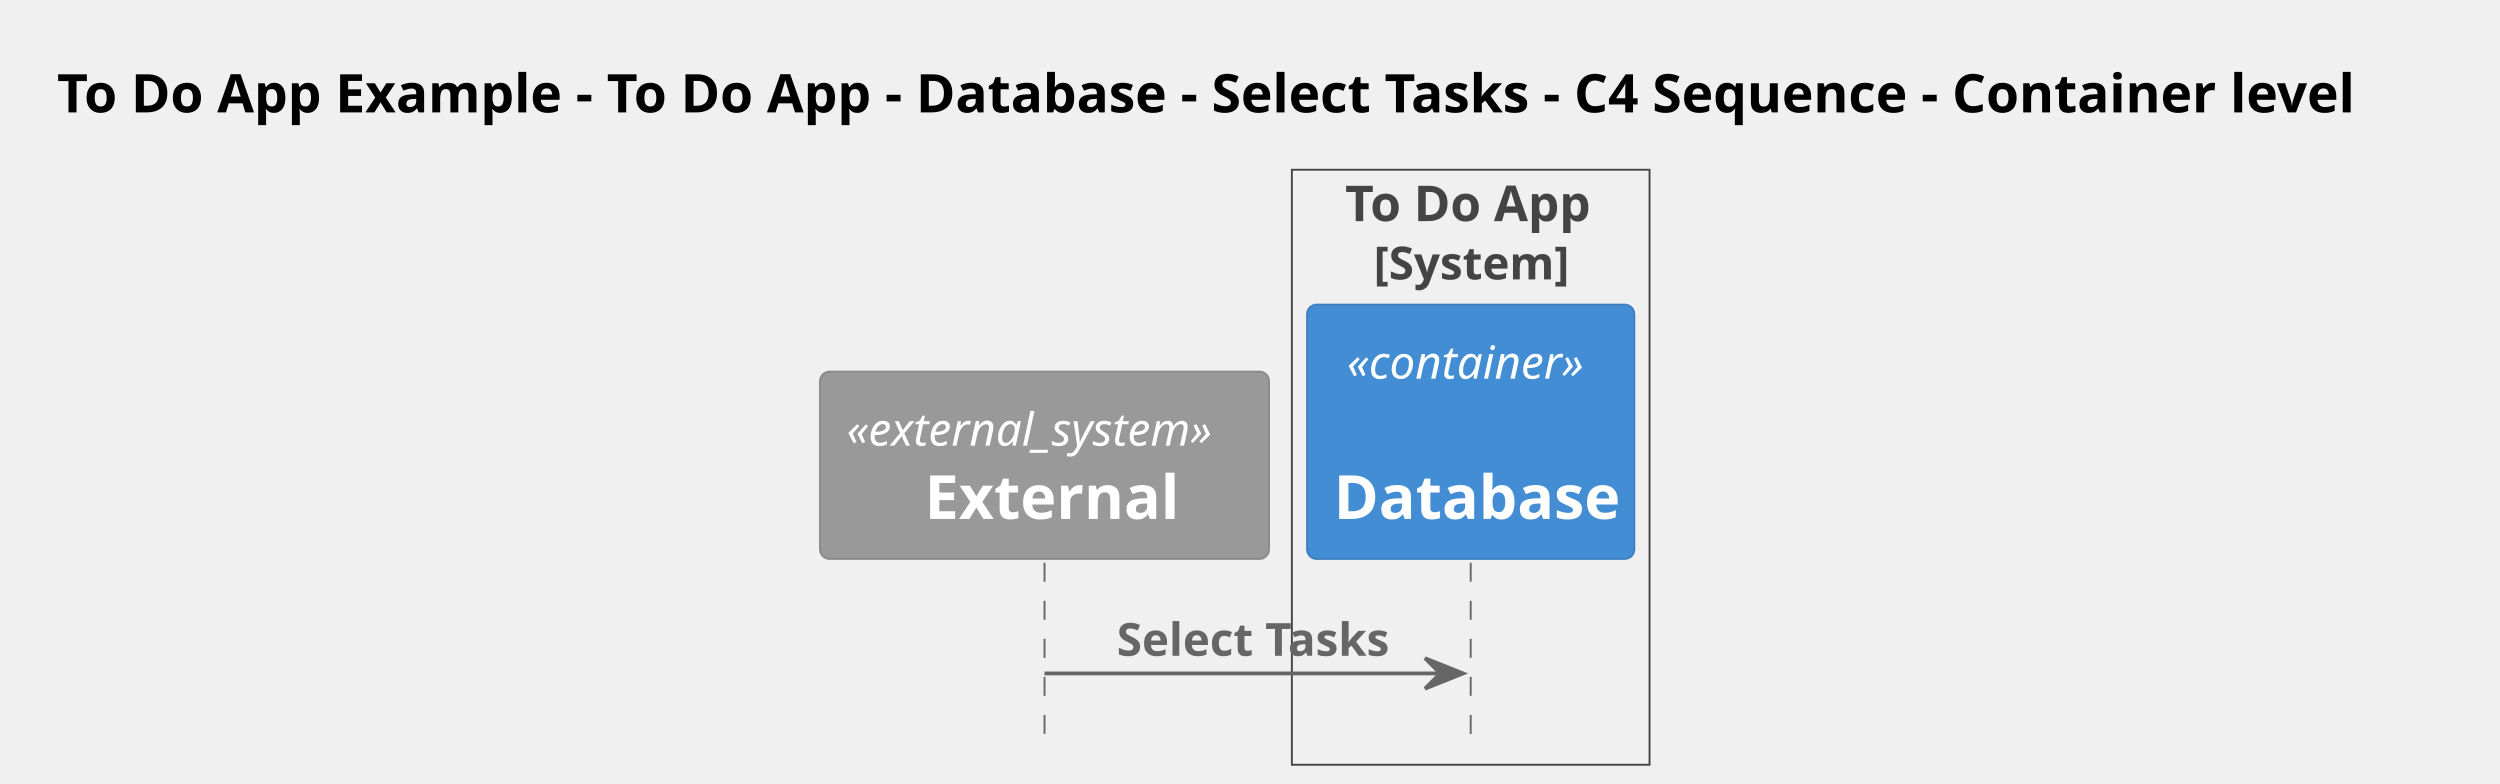
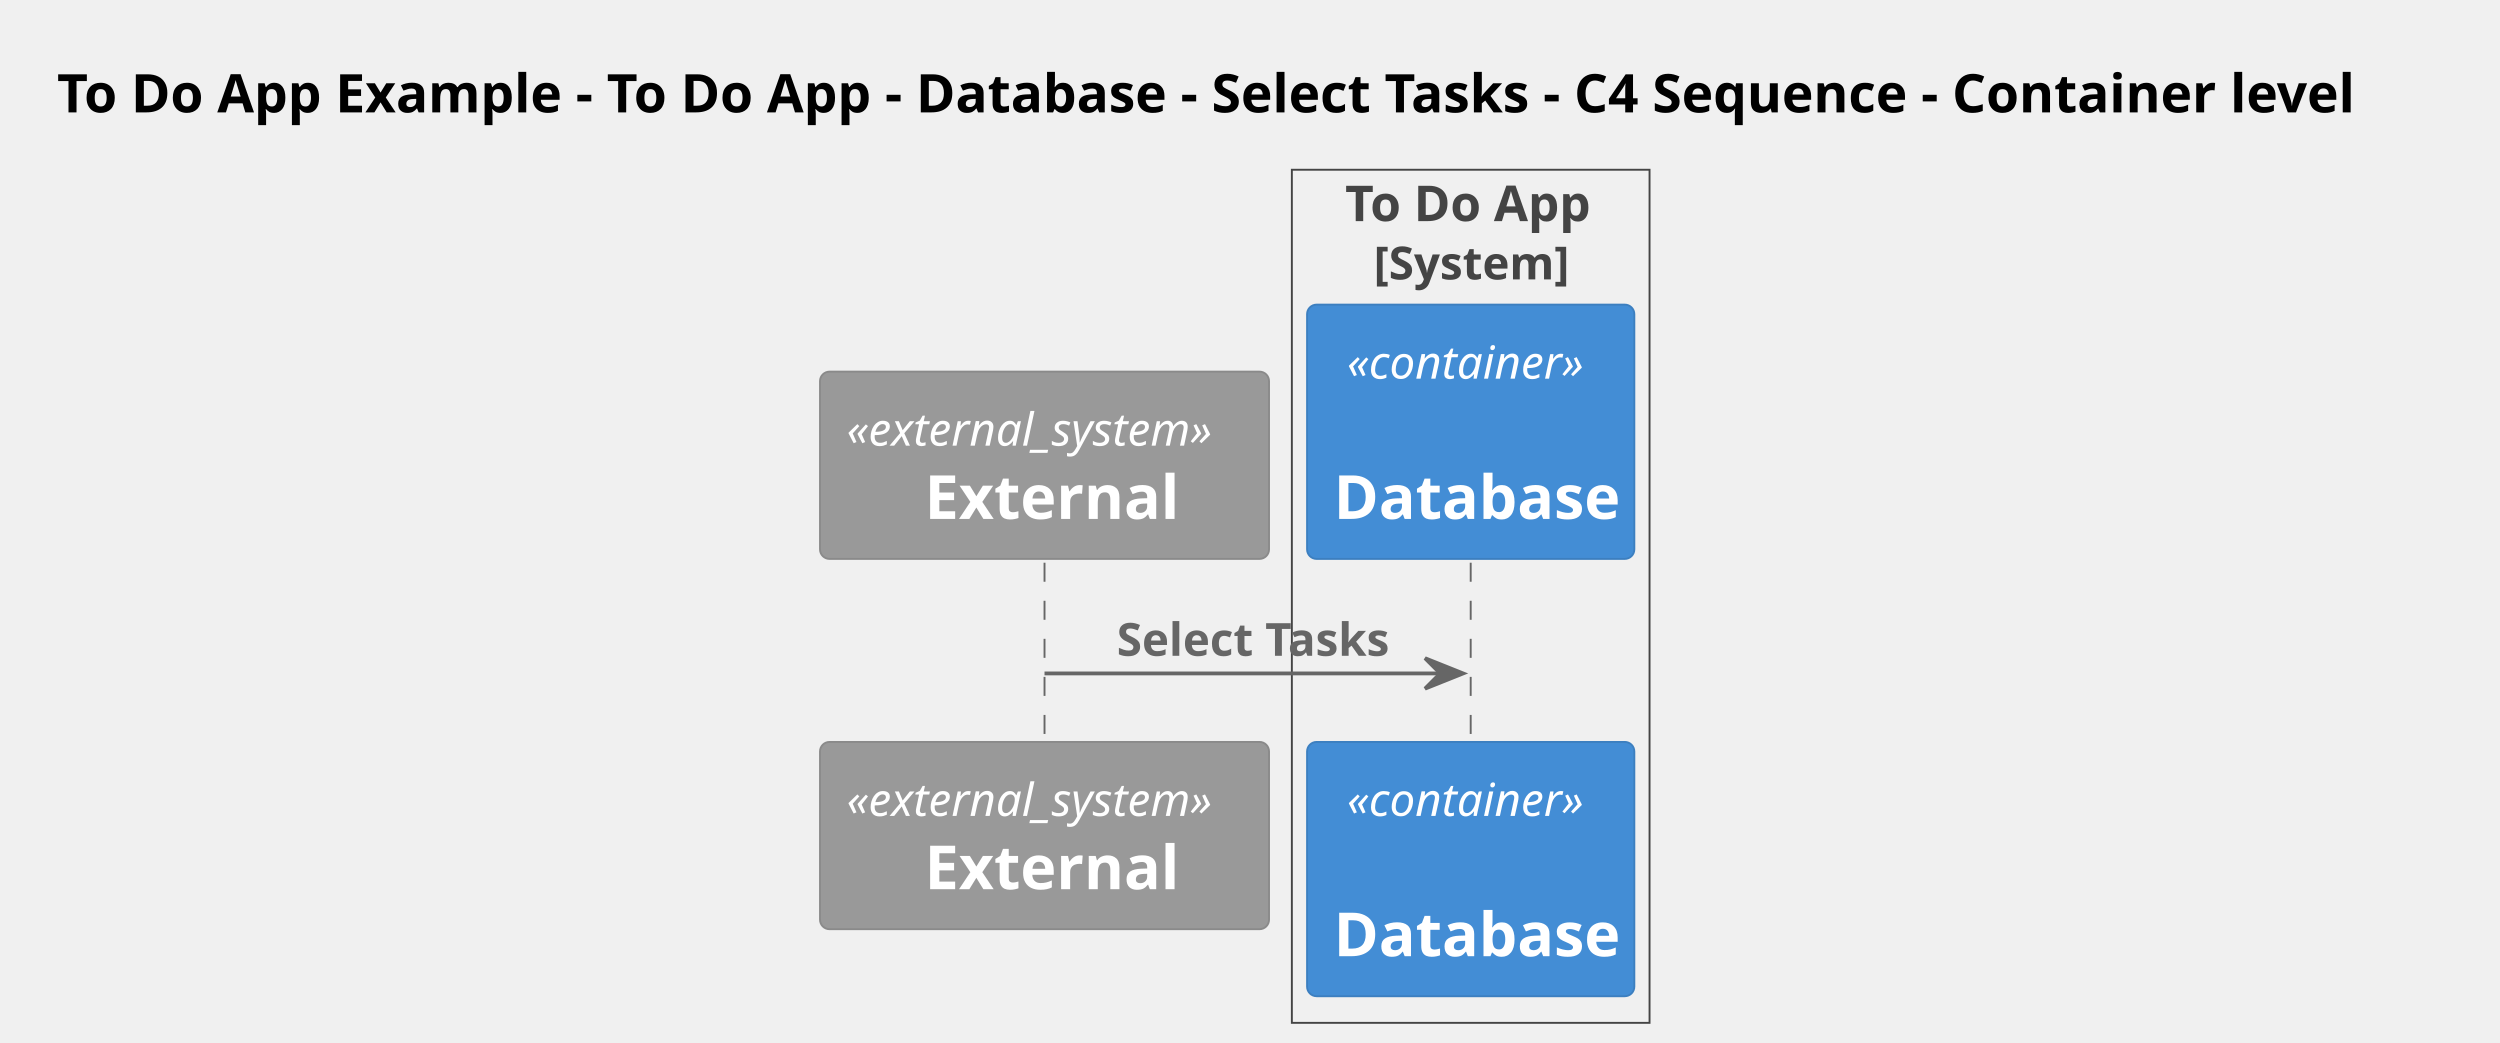
- <svg xmlns="http://www.w3.org/2000/svg" contentStyleType="text/css" height="206px" preserveAspectRatio="none" style="width:657px;height:206px;background:#FFFFFF;" version="1.1" viewBox="0 0 657 206" width="657px" zoomAndPan="magnify">
+ <svg xmlns="http://www.w3.org/2000/svg" contentStyleType="text/css" height="274px" preserveAspectRatio="none" style="width:657px;height:274px;background:#FFFFFF;" version="1.1" viewBox="0 0 657 274" width="657px" zoomAndPan="magnify">
  <defs />
  <g>
-     <rect fill="none" height="156.367" style="stroke:#444444;stroke-width:0.5;" width="94" x="339.5" y="44.609" />
+     <rect fill="none" height="224.195" style="stroke:#444444;stroke-width:0.5;" width="94" x="339.5" y="44.609" />
    <text fill="#444444" font-family="sans-serif" font-size="13" font-weight="bold" lengthAdjust="spacing" textLength="66" x="353.5" y="58.105">To Do App</text>
    <text fill="#444444" font-family="sans-serif" font-size="12" font-weight="bold" lengthAdjust="spacing" textLength="51" x="361" y="73.418">[System]</text>
    <text fill="#000000" font-family="sans-serif" font-size="14" font-weight="bold" lengthAdjust="spacing" textLength="624" x="15" y="29.533">To Do App Example - To Do App - Database - Select Tasks - C4 Sequence - Container level</text>
    <line style="stroke:#666666;stroke-width:0.5;stroke-dasharray:5.0,5.0;" x1="274.5" x2="274.5" y1="147.883" y2="194.977" />
    <line style="stroke:#666666;stroke-width:0.5;stroke-dasharray:5.0,5.0;" x1="386.5" x2="386.5" y1="147.883" y2="194.977" />
    <rect fill="#999999" height="49.219" rx="2.5" ry="2.5" style="stroke:#8A8A8A;stroke-width:0.5;" width="118" x="215.5" y="97.664" />
    <text fill="#FFFFFF" font-family="sans-serif" font-size="12" font-style="italic" lengthAdjust="spacing" textLength="104" x="222.5" y="117.121">«external_system»</text>
    <text fill="#FFFFFF" font-family="sans-serif" font-size="16" font-weight="bold" lengthAdjust="spacing" textLength="63" x="243" y="136.367">External</text>
    <rect fill="#438DD5" height="66.828" rx="2.5" ry="2.5" style="stroke:#3C7FC0;stroke-width:0.5;" width="86" x="343.5" y="80.055" />
    <text fill="#FFFFFF" font-family="sans-serif" font-size="12" font-style="italic" lengthAdjust="spacing" textLength="65" x="354" y="99.512">«container»</text>
    <text fill="#FFFFFF" font-family="sans-serif" font-size="14" lengthAdjust="spacing" textLength="4" x="384.5" y="116.682"> </text>
    <text fill="#FFFFFF" font-family="sans-serif" font-size="16" font-weight="bold" lengthAdjust="spacing" textLength="72" x="350.5" y="136.367">Database</text>
+     <rect fill="#999999" height="49.219" rx="2.5" ry="2.5" style="stroke:#8A8A8A;stroke-width:0.5;" width="118" x="215.5" y="194.977" />
+     <text fill="#FFFFFF" font-family="sans-serif" font-size="12" font-style="italic" lengthAdjust="spacing" textLength="104" x="222.5" y="214.434">«external_system»</text>
+     <text fill="#FFFFFF" font-family="sans-serif" font-size="16" font-weight="bold" lengthAdjust="spacing" textLength="63" x="243" y="233.68">External</text>
+     <rect fill="#438DD5" height="66.828" rx="2.5" ry="2.5" style="stroke:#3C7FC0;stroke-width:0.5;" width="86" x="343.5" y="194.977" />
+     <text fill="#FFFFFF" font-family="sans-serif" font-size="12" font-style="italic" lengthAdjust="spacing" textLength="65" x="354" y="214.434">«container»</text>
+     <text fill="#FFFFFF" font-family="sans-serif" font-size="14" lengthAdjust="spacing" textLength="4" x="384.5" y="231.603"> </text>
+     <text fill="#FFFFFF" font-family="sans-serif" font-size="16" font-weight="bold" lengthAdjust="spacing" textLength="72" x="350.5" y="251.289">Database</text>
    <polygon fill="#666666" points="374.5,172.977,384.5,176.977,374.5,180.977,378.5,176.977" style="stroke:#666666;stroke-width:1.0;" />
    <line style="stroke:#666666;stroke-width:1.0;" x1="274.5" x2="380.5" y1="176.977" y2="176.977" />
    <text fill="#666666" font-family="sans-serif" font-size="12" font-weight="bold" lengthAdjust="spacing" textLength="36" x="293.5" y="172.34">Select</text>
    <text fill="#666666" font-family="sans-serif" font-size="12" font-weight="bold" lengthAdjust="spacing" textLength="3" x="329.5" y="172.34"> </text>
    <text fill="#666666" font-family="sans-serif" font-size="12" font-weight="bold" lengthAdjust="spacing" textLength="35" x="332.5" y="172.34">Tasks</text>
  </g>
</svg>
